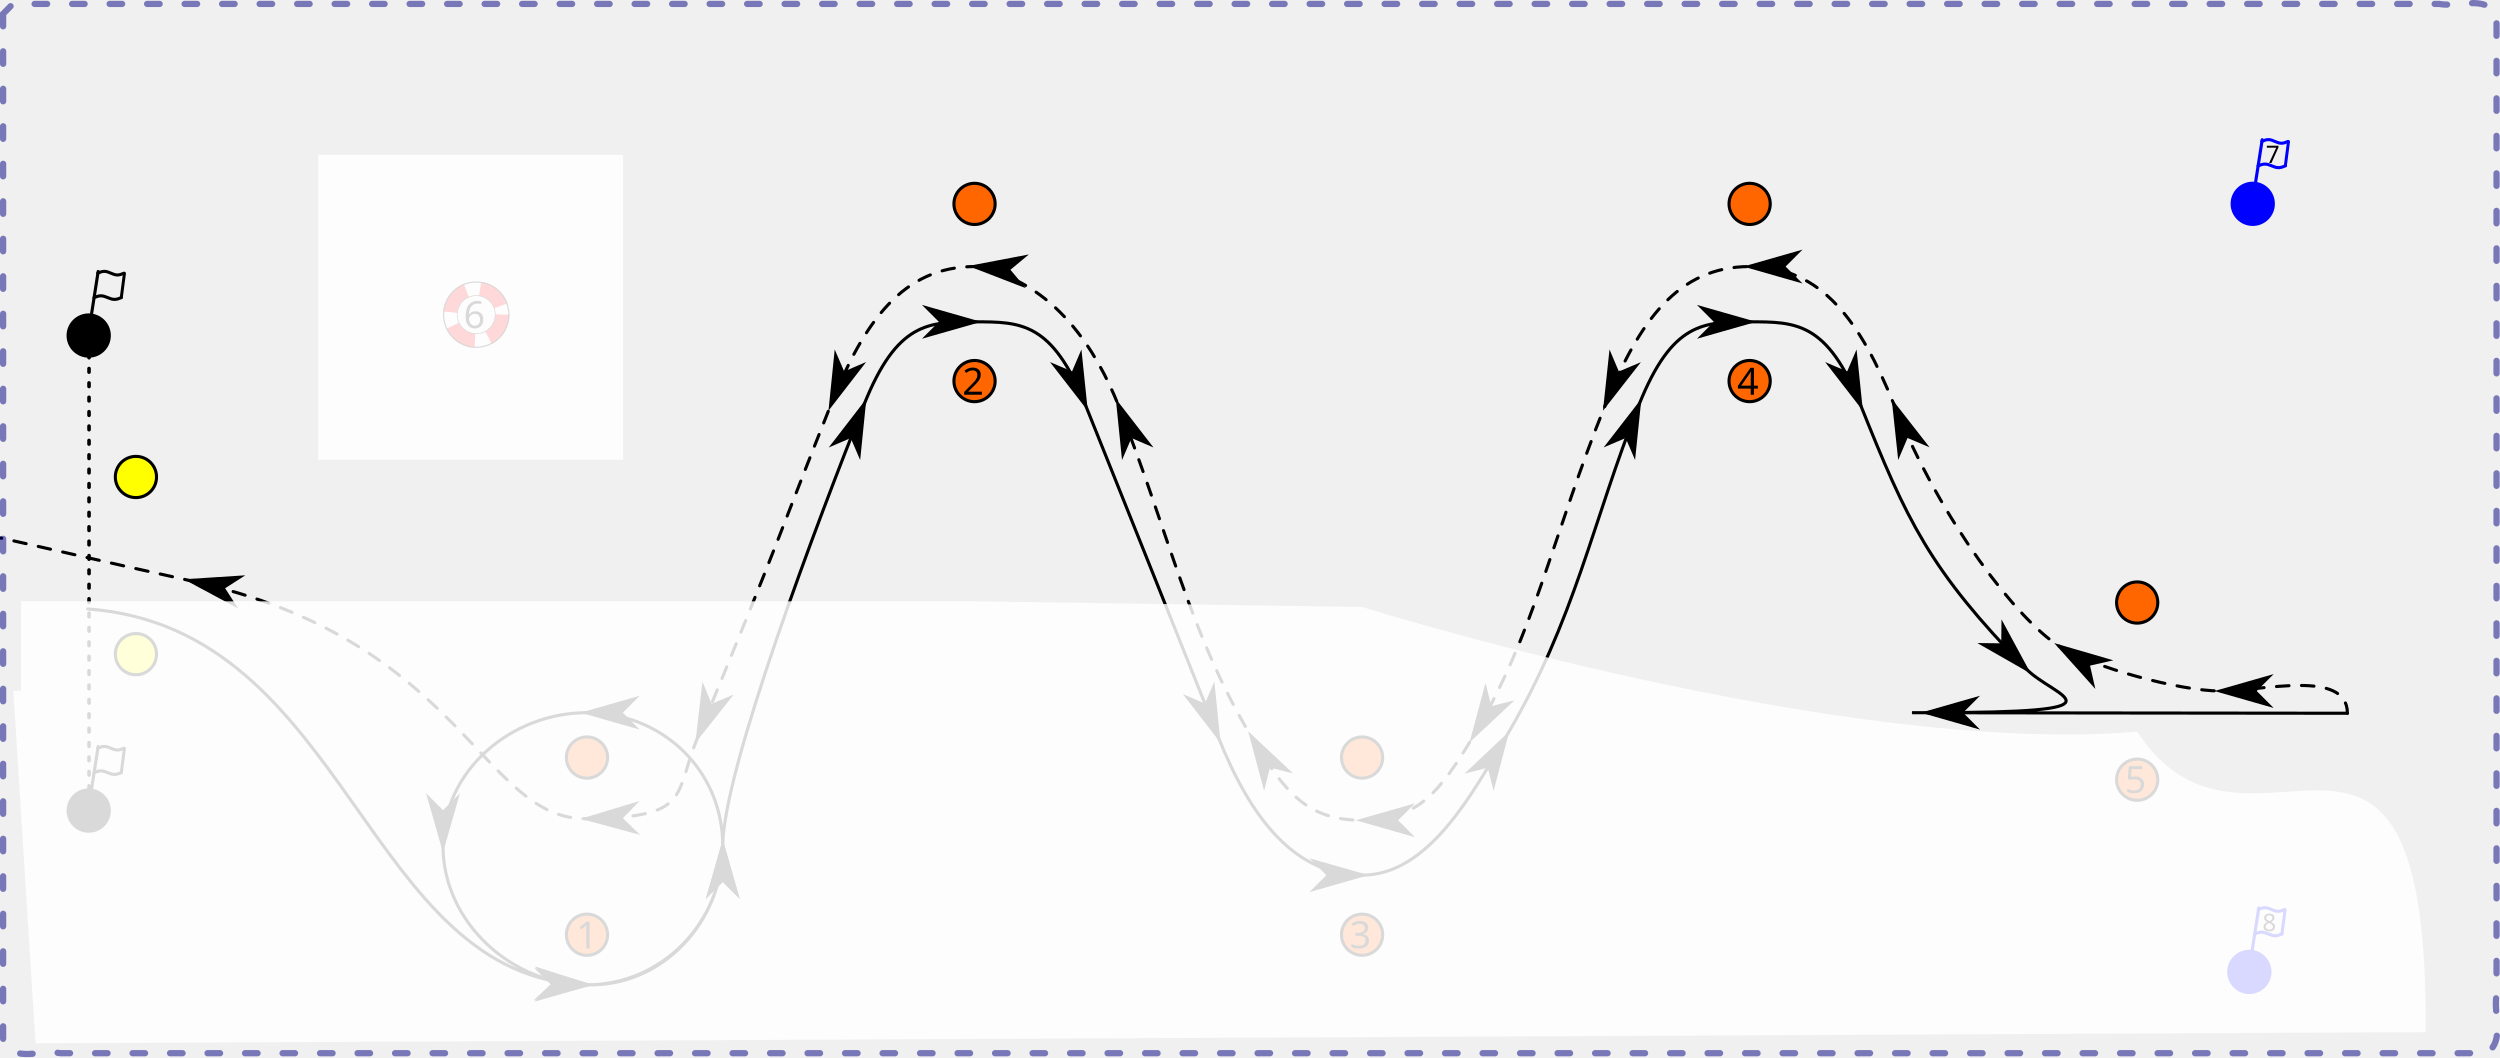
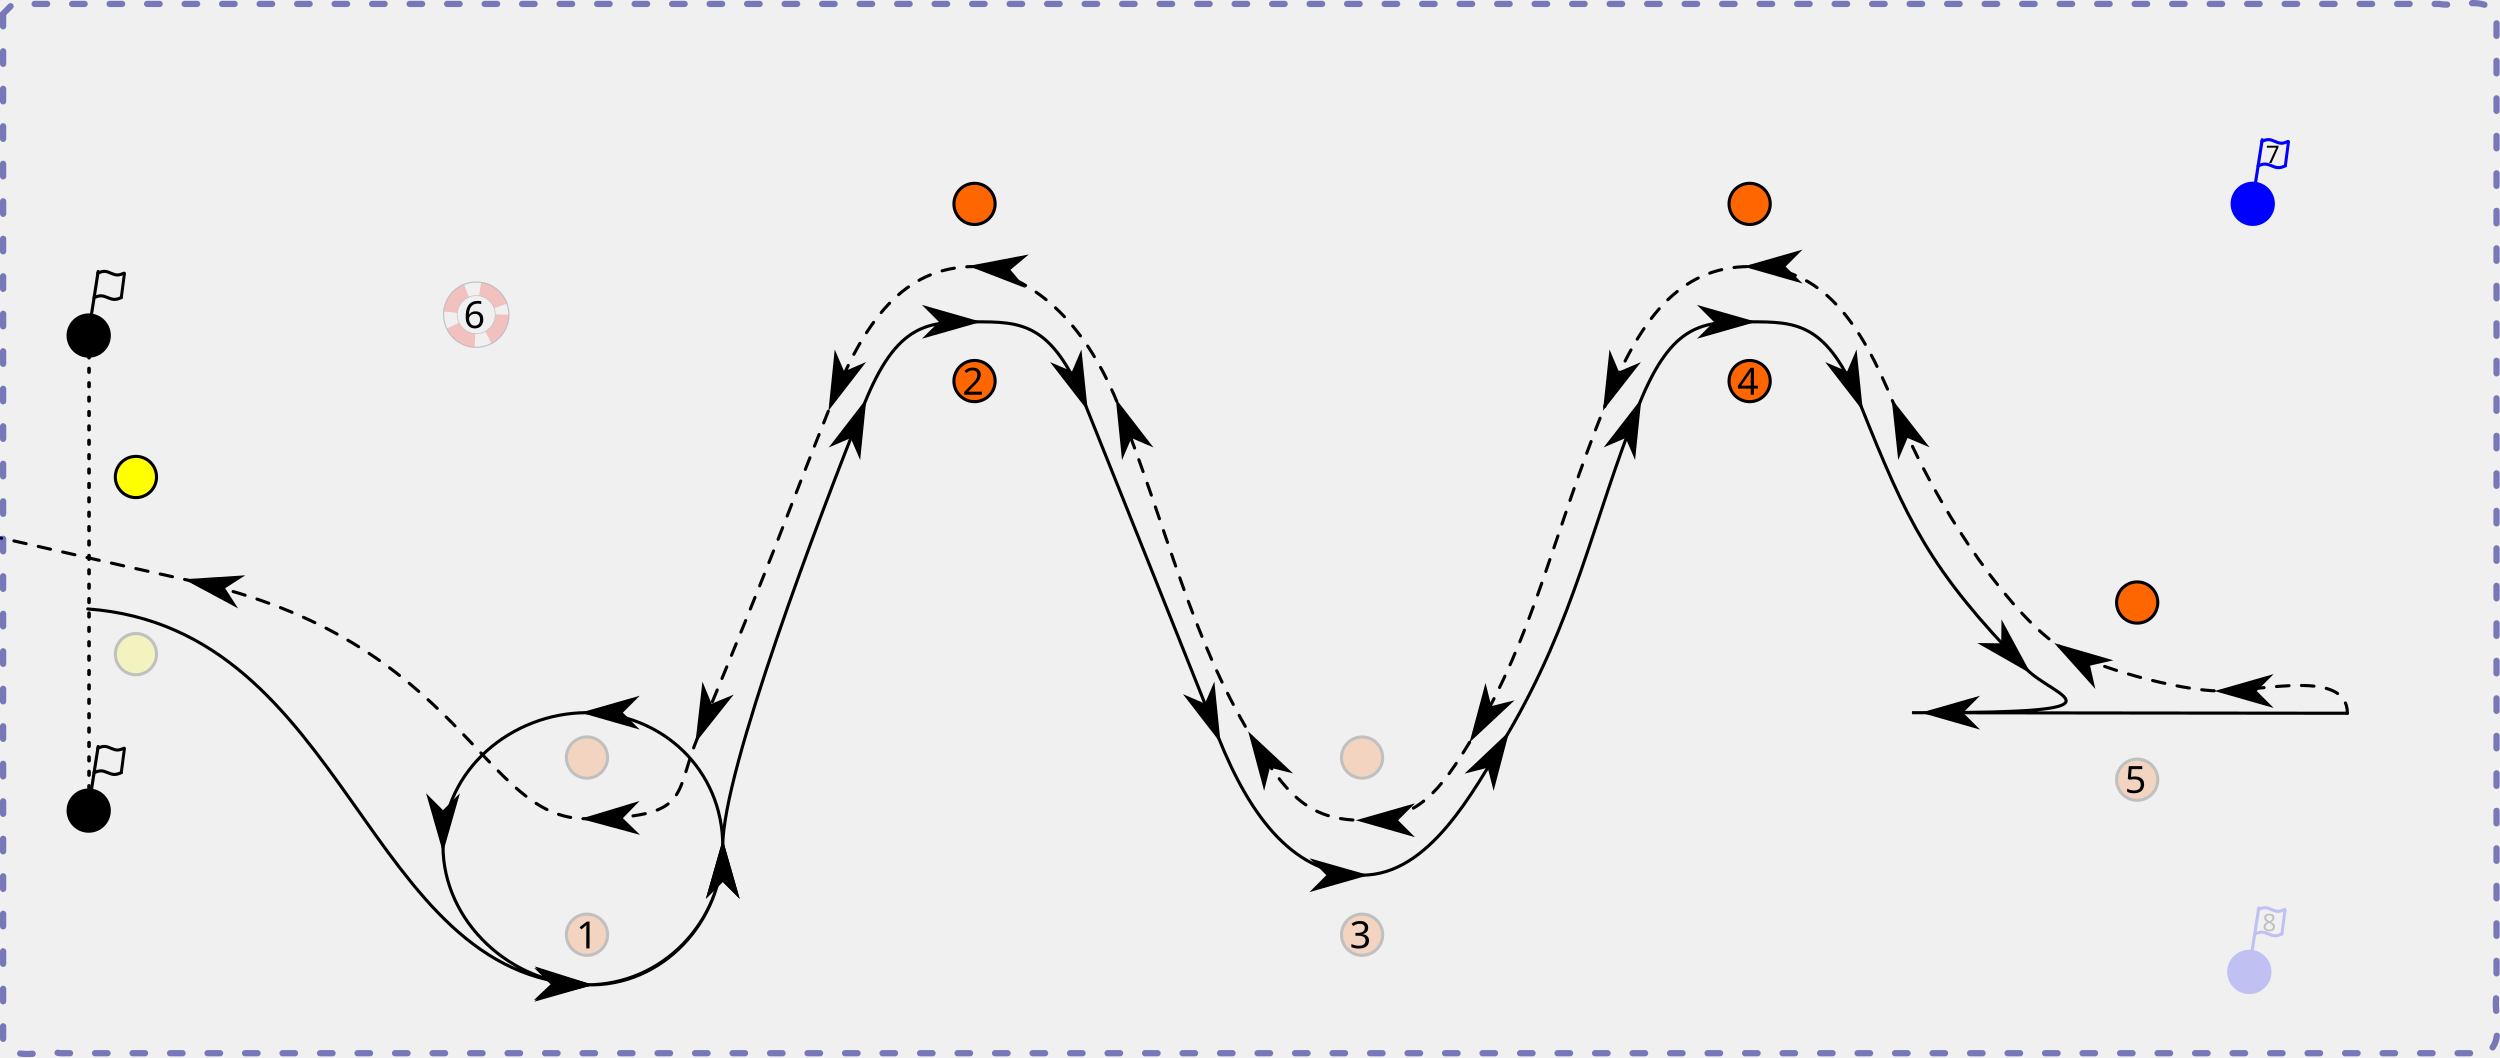
<svg xmlns="http://www.w3.org/2000/svg" version="1.0" id="svg3641" height="360.829" width="853.326" style="enable-background:new" xml:space="preserve">
  <defs id="arrows">
    <marker id="RazorWire" refX="0" refY="0" orient="auto" style="overflow:visible">
      <path id="path5527" style="fill:#34ff00;fill-opacity:1;fill-rule:evenodd;stroke:#34ff00;stroke-width:0.085pt;stroke-opacity:1" d="M 0.019,-0.632 V 0.595 L -6.621,2.568 H 9.113 L 2.979,0.595 V -0.632 L 9.166,-2.472 H -6.594 Z" />
    </marker>
    <marker orient="auto" refY="0" refX="0" id="Scissors" style="overflow:visible">
      <path id="schere" d="M 9.696,-3.847 C 8.661,-5.095 6.794,-5.052 5.4,-4.515 l -8.76,3.283 c -2.548,-1.394 -5.065,-0.995 -5.065,-1.673 0,-0.53 0.487,-0.414 0.414,-1.795 -0.07,-1.326 -1.454,-2.307 -2.763,-2.22 -1.309,-0.008 -2.666,0.995 -2.678,2.379 -0.098,1.393 1.074,2.688 2.461,2.779 1.624,0.242 4.499,-0.742 5.848,1.676 C -6.148,1.766 -7.931,1.771 -9.543,1.679 -10.882,1.602 -12.489,1.985 -13.128,3.301 c -0.617,1.261 -0.012,3.056 1.405,3.442 1.43,0.525 3.393,-0.138 3.733,-1.782 0.262,-1.267 -0.635,-1.862 -0.291,-2.322 0.26,-0.347 1.91,-0.146 4.85,-1.466 L 6.055,4.515 C 7.253,4.85 8.718,4.839 9.78,3.66 L -0.055,-0.057 Z M -9.832,-5.874 c 1.381,0.771 1.268,2.862 -0.167,3.268 -1.298,0.452 -2.956,-0.81 -2.542,-2.216 0.242,-1.154 1.764,-1.579 2.709,-1.052 z m 0.06,8.552 c 1.441,0.532 1.196,2.97 -0.269,3.298 -0.972,0.337 -2.361,-0.148 -2.459,-1.293 -0.189,-1.392 1.446,-2.65 2.728,-2.005 z" style="fill:#34ff00;fill-opacity:1;stroke:#34ff00;stroke-width:1.067;stroke-opacity:1" />
    </marker>
    <marker orient="auto" refY="0" refX="0" id="Legs" style="overflow:visible">
      <g id="g5494" transform="scale(-0.7)" style="fill:#34ff00;fill-opacity:1;stroke:#34ff00;stroke-opacity:1">
        <g id="g5496" transform="matrix(0,-1,-1,0,22.0892,22.73484)" style="fill:#34ff00;fill-opacity:1;stroke:#34ff00;stroke-opacity:1">
          <path id="path5498" d="m 22.636,22.054 c -7.371,5.036 -2.618,7.047 -6.23,14.339" style="fill:#34ff00;fill-opacity:1;fill-rule:evenodd;stroke:#34ff00;stroke-width:1.067pt;stroke-opacity:1" />
          <path id="path5500" d="m 22.825,21.918 c -1.451,8.904 3.772,9.355 4.805,14.747" style="fill:#34ff00;fill-opacity:1;fill-rule:evenodd;stroke:#34ff00;stroke-width:1.067pt;stroke-opacity:1" />
        </g>
        <path id="path5502" d="m -15.029,-7.181 -0.984,4.313 4.227,-1.305 z" style="fill:#34ff00;fill-opacity:1;fill-rule:evenodd;stroke:#34ff00;stroke-width:1.067pt;stroke-opacity:1" />
        <path id="path5504" d="m -16.23,4.861 1.999,3.946 2.418,-3.704 z" style="fill:#34ff00;fill-opacity:1;fill-rule:evenodd;stroke:#34ff00;stroke-width:1.067pt;stroke-opacity:1" />
      </g>
    </marker>
    <linearGradient id="linearGradient5477">
      <stop style="stop-color:#57e307;stop-opacity:1;" offset="0" id="stop5479" />
    </linearGradient>
    <marker style="overflow:visible" id="Arrow1Lend" refX="0" refY="0" orient="auto">
      <path style="fill-rule:evenodd;stroke:#000000;stroke-width:0.853pt;marker-start:none" d="M -10.667,0 -14.933,4.267 0,0 -14.933,-4.267 Z" id="path3104" />
    </marker>
    <marker style="overflow:visible" id="Arrow1Lstart" refX="0" refY="0" orient="auto">
      <path style="fill-rule:evenodd;stroke:#000000;stroke-width:0.853pt;marker-start:none" d="M 10.667,0 14.933,-4.267 0,0 14.933,4.267 Z" id="path3282" />
    </marker>
    <marker style="overflow:visible" id="Arrow1Lstart-7" refX="0" refY="0" orient="auto">
      <path style="fill-rule:evenodd;stroke:#000000;stroke-width:0.853pt;marker-start:none" d="M 10.667,0 14.933,-4.267 0,0 14.933,4.267 Z" id="path3282-4" />
    </marker>
    <marker style="overflow:visible" id="Arrow1Lend-6" refX="0" refY="0" orient="auto">
      <path style="fill-rule:evenodd;stroke:#000000;stroke-width:0.853pt;marker-start:none" d="M -10.667,0 -14.933,4.267 0,0 -14.933,-4.267 Z" id="path3104-0" />
    </marker>
  </defs>
  <g transform="translate(-215.4445,-435.3955)" style="display:inline" id="Parcours">
    <defs id="defs2076" />
    <g id="g1" />
    <g id="layer6" style="display:inline">
      <g transform="translate(18.94796,85.04597)" id="Zeitnahme" style="display:inline">
        <g id="g13156" transform="translate(-177.6378,-94.48819)">
          <path style="fill:#000000;fill-opacity:1;stroke:#000000;stroke-width:1.762" d="m 411.087,559.37 c 0,-3.685 -2.986,-6.678 -6.678,-6.678 -3.683,0 -6.678,2.987 -6.678,6.678 0,3.685 2.987,6.678 6.678,6.678 3.685,0 6.678,-2.987 6.678,-6.678 z" id="path13158" />
        </g>
        <g id="g13172" transform="translate(-177.6378,67.66194)">
          <path style="fill:#000000;fill-opacity:1;stroke:#000000;stroke-width:1.762" d="m 411.087,559.37 c 0,-3.685 -2.986,-6.678 -6.678,-6.678 -3.683,0 -6.678,2.987 -6.678,6.678 0,3.685 2.987,6.678 6.678,6.678 3.685,0 6.678,-2.987 6.678,-6.678 z" id="path13174" />
        </g>
        <path style="fill:none;stroke:#000000;stroke-width:1.228;stroke-linecap:round;stroke-linejoin:miter;stroke-miterlimit:4;stroke-dasharray:1.228, 3.684;stroke-dashoffset:0;stroke-opacity:1" d="m 226.886,466.315 c 0,23.379 0,46.759 0,70.138 0,19.991 0,67.885 0,87.271" id="path14169" />
      </g>
-       <g transform="translate(113.4362,157.2769)" id="Tor1" style="display:inline;fill:#ff6600">
+       <g transform="translate(113.4362,157.2769)" id="Tor1" opacity="0.2" style="display:inline;fill:#ff6600">
        <path style="fill:#ff6600;stroke:#000000;stroke-width:1.056" d="m 309.393,536.693 c 0,-3.883 -3.149,-7.032 -7.031,-7.032 -3.881,0 -7.031,3.148 -7.031,7.032 0,3.883 3.15,7.031 7.031,7.031 3.882,0 7.031,-3.147 7.031,-7.031 z" id="Tor1_innen" />
        <path style="fill:#ff6600;stroke:#000000;stroke-width:1.056" d="m 309.393,597.166 c 0,-3.883 -3.149,-7.032 -7.031,-7.032 -3.881,0 -7.031,3.148 -7.031,7.032 0,3.883 3.15,7.031 7.031,7.031 3.882,0 7.031,-3.147 7.031,-7.031 z" id="Tor1_aussen" />
      </g>
      <g transform="translate(226.8221,-31.69941)" id="Tor2" style="display:inline;fill:#ff6600">
        <path style="fill:#ff6600;stroke:#000000;stroke-width:1.056" d="m 328.291,536.693 c 0,-3.883 -3.149,-7.032 -7.031,-7.032 -3.881,0 -7.031,3.148 -7.031,7.032 0,3.883 3.15,7.031 7.031,7.031 3.882,0 7.031,-3.147 7.031,-7.031 z" id="Tor2_aussen" />
        <path style="fill:#ff6600;stroke:#000000;stroke-width:1.056" d="m 328.291,597.166 c 0,-3.883 -3.149,-7.032 -7.031,-7.032 -3.881,0 -7.031,3.148 -7.031,7.032 0,3.883 3.15,7.031 7.031,7.031 3.882,0 7.031,-3.147 7.031,-7.031 z" id="Tor2_innen" />
      </g>
-       <g transform="translate(340.2078,157.2769)" id="Tor3" style="display:inline;fill:#ff6600">
+       <g transform="translate(340.2078,157.2769)" id="Tor3" opacity="0.2" style="display:inline;fill:#ff6600">
        <path style="fill:#ff6600;stroke:#000000;stroke-width:1.056" d="m 347.189,536.693 c 0,-3.883 -3.149,-7.032 -7.031,-7.032 -3.881,0 -7.031,3.148 -7.031,7.032 0,3.883 3.15,7.031 7.031,7.031 3.882,0 7.031,-3.147 7.031,-7.031 z" id="Tor3_innen" />
        <path style="fill:#ff6600;stroke:#000000;stroke-width:1.056" d="m 347.189,597.166 c 0,-3.883 -3.149,-7.032 -7.031,-7.032 -3.881,0 -7.031,3.148 -7.031,7.032 0,3.883 3.15,7.031 7.031,7.031 3.882,0 7.031,-3.147 7.031,-7.031 z" id="Tor3_aussen" />
      </g>
      <g transform="translate(453.5935,-31.69941)" id="Tor4" style="display:inline;fill:#ff6600">
        <path style="fill:#ff6600;stroke:#000000;stroke-width:1.056" d="m 366.086,536.693 c 0,-3.883 -3.149,-7.032 -7.031,-7.032 -3.881,0 -7.031,3.148 -7.031,7.032 0,3.883 3.15,7.031 7.031,7.031 3.882,0 7.031,-3.147 7.031,-7.031 z" id="Tor4_aussen" />
        <path style="fill:#ff6600;stroke:#000000;stroke-width:1.056" d="m 366.086,597.166 c 0,-3.883 -3.149,-7.032 -7.031,-7.032 -3.881,0 -7.031,3.148 -7.031,7.032 0,3.883 3.15,7.031 7.031,7.031 3.882,0 7.031,-3.147 7.031,-7.031 z" id="Tor4_innen" />
      </g>
      <g transform="translate(566.9793,104.3635)" id="Tor5" style="display:inline;fill:#ff6600">
        <path style="fill:#ff6600;stroke:#000000;stroke-width:1.056" d="m 384.984,536.693 c 0,-3.883 -3.149,-7.032 -7.031,-7.032 -3.881,0 -7.031,3.148 -7.031,7.032 0,3.883 3.15,7.031 7.031,7.031 3.882,0 7.031,-3.147 7.031,-7.031 z" id="Tor5_oben" />
-         <path style="fill:#ff6600;stroke:#000000;stroke-width:1.056" d="m 384.984,597.166 c 0,-3.883 -3.149,-7.032 -7.031,-7.032 -3.881,0 -7.031,3.148 -7.031,7.032 0,3.883 3.15,7.031 7.031,7.031 3.882,0 7.031,-3.147 7.031,-7.031 z" id="Tor5_unten" />
+         <path style="fill:#ff6600;stroke:#000000;stroke-width:1.056" d="m 384.984,597.166 c 0,-3.883 -3.149,-7.032 -7.031,-7.032 -3.881,0 -7.031,3.148 -7.031,7.032 0,3.883 3.15,7.031 7.031,7.031 3.882,0 7.031,-3.147 7.031,-7.031 z" id="Tor5_unten" opacity="0.2" />
      </g>
-       <g transform="translate(18.94796,138.3793)" id="Schikane" style="display:inline">
+       <g transform="translate(18.94796,138.3793)" id="Schikane" opacity="0.2" style="display:inline">
        <g style="fill:none" id="Ring">
          <ellipse id="path8826" style="fill:none;stroke:#ff0000;stroke-width:4.821;stroke-linecap:butt;stroke-linejoin:round;stroke-miterlimit:4;stroke-dasharray:9.643, 4.821;stroke-dashoffset:0;stroke-opacity:1" cx="359.055" cy="404.409" rx="8.928" ry="8.928" />
          <ellipse style="display:inline;fill:none;stroke:#000000;stroke-width:0.229;stroke-linecap:round;stroke-linejoin:round;stroke-miterlimit:4;stroke-dasharray:none;stroke-dashoffset:0;stroke-opacity:1" id="path3620" cx="359.055" cy="404.409" rx="6.5" ry="6.5" />
          <ellipse style="display:inline;fill:none;stroke:#000000;stroke-width:0.393;stroke-linecap:round;stroke-linejoin:round;stroke-miterlimit:4;stroke-dasharray:none;stroke-dashoffset:0;stroke-opacity:1" id="path2733" cx="359.055" cy="404.409" rx="11.142" ry="11.142" />
        </g>
      </g>
      <g transform="translate(-40.52031,61.51377)" id="Start+Ziel" style="display:inline">
        <path style="fill:#ffff00;stroke:#000000;stroke-width:1.056" d="m 309.393,536.693 c 0,-3.883 -3.149,-7.032 -7.031,-7.032 -3.881,0 -7.031,3.148 -7.031,7.032 0,3.883 3.15,7.031 7.031,7.031 3.882,0 7.031,-3.147 7.031,-7.031 z" id="Tor1_innen-7" />
-         <path style="fill:#ffff00;stroke:#000000;stroke-width:1.056" d="m 309.393,597.166 c 0,-3.883 -3.149,-7.032 -7.031,-7.032 -3.881,0 -7.031,3.148 -7.031,7.032 0,3.883 3.15,7.031 7.031,7.031 3.882,0 7.031,-3.147 7.031,-7.031 z" id="Tor1_aussen-3" />
+         <path style="fill:#ffff00;stroke:#000000;stroke-width:1.056" d="m 309.393,597.166 c 0,-3.883 -3.149,-7.032 -7.031,-7.032 -3.881,0 -7.031,3.148 -7.031,7.032 0,3.883 3.15,7.031 7.031,7.031 3.882,0 7.031,-3.147 7.031,-7.031 z" id="Tor1_aussen-3" opacity="0.2" />
      </g>
    </g>
  </g>
  <g transform="translate(-215.4445,-435.3955)" style="display:inline" id="ParcoursLabel">
    <defs id="defs2832" />
    <g id="g3113" style="display:inline">
      <text xml:space="preserve" style="font-style:normal;font-weight:normal;font-size:12.8px;line-height:0%;font-family:'Arial Black';display:inline;fill:#000000;fill-opacity:1;stroke:none;stroke-width:1.067" x="373.691" y="547.37" id="text3034">
        <tspan id="tspan3032" x="373.691" y="547.37" style="font-size:12.8px;line-height:1.25;stroke-width:1.067">6</tspan>
      </text>
      <text xml:space="preserve" style="font-style:normal;font-weight:normal;font-size:12.8px;line-height:0%;font-family:'Arial Black';display:inline;fill:#000000;fill-opacity:1;stroke:none;stroke-width:1.067" x="412.13" y="759.102" id="text3038">
        <tspan id="tspan3036" x="412.13" y="759.102" style="font-size:12.8px;line-height:1.25;stroke-width:1.067">1</tspan>
      </text>
      <text xml:space="preserve" style="font-style:normal;font-weight:normal;font-size:12.8px;line-height:0%;font-family:'Arial Black';display:inline;fill:#000000;fill-opacity:1;stroke:none;stroke-width:1.067" x="808.383" y="570.125" id="text3042">
        <tspan id="tspan3040" x="808.383" y="570.125" style="font-size:12.8px;line-height:1.25;stroke-width:1.067">4</tspan>
      </text>
      <text xml:space="preserve" style="font-style:normal;font-weight:normal;font-size:12.8px;line-height:0%;font-family:'Arial Black';display:inline;fill:#000000;fill-opacity:1;stroke:none;stroke-width:1.067" x="940.704" y="706.032" id="text3046">
        <tspan id="tspan3044" x="940.704" y="706.032" style="font-size:12.8px;line-height:1.25;stroke-width:1.067">5</tspan>
      </text>
      <text xml:space="preserve" style="font-style:normal;font-weight:normal;font-size:12.8px;line-height:0%;font-family:'Arial Black';display:inline;fill:#000000;fill-opacity:1;stroke:none;stroke-width:1.067" x="676.131" y="759.024" id="text3050">
        <tspan id="tspan3048" x="676.131" y="759.024" style="font-size:12.8px;line-height:1.25;stroke-width:1.067">3</tspan>
      </text>
      <g transform="translate(579.9631,-35.51099)" id="g3068" style="display:inline">
        <path id="path3052" d="m 411.087,540.472 c 0,-3.685 -2.986,-6.678 -6.678,-6.678 -3.683,0 -6.678,2.987 -6.678,6.678 0,3.685 2.987,6.678 6.678,6.678 3.685,0 6.678,-2.987 6.678,-6.678 z" style="fill:#0000ff;fill-opacity:1;stroke:#0000ff;stroke-width:1.762" />
        <g style="stroke:#0000ff" id="g3062">
          <path id="path3054" d="m 407.511,519.18 c 0.372,-0.161 0.745,-0.325 1.117,-0.438 0.372,-0.114 0.744,-0.181 1.117,-0.181 0.372,0 0.744,0.063 1.117,0.181 0.372,0.113 0.744,0.273 1.116,0.438 0.369,0.16 0.745,0.321 1.117,0.434 0.369,0.114 0.745,0.181 1.117,0.181 0.368,0 0.745,-0.064 1.117,-0.181 0.368,-0.113 0.744,-0.274 1.117,-0.434" style="fill:none;stroke:#0000ff;stroke-width:1.052;stroke-linecap:round;stroke-linejoin:round" />
          <path id="path3056" d="m 407.643,518.601 -2.7,17.3 v 0.258 0" style="fill:none;stroke:#0000ff;stroke-width:1.067;stroke-linecap:round;stroke-linejoin:round" />
          <path id="path3058" d="m 406.246,527.522 c 0.384,-0.158 0.775,-0.317 1.163,-0.429 0.383,-0.113 0.775,-0.179 1.163,-0.179 0.383,0 0.774,0.062 1.163,0.179 0.387,0.112 0.774,0.271 1.163,0.429 0.387,0.159 0.774,0.317 1.162,0.433 0.388,0.109 0.775,0.175 1.163,0.175 0.388,0 0.775,-0.062 1.163,-0.175 0.387,-0.112 0.775,-0.271 1.163,-0.433" style="fill:none;stroke:#0000ff;stroke-width:1.067;stroke-linecap:round;stroke-linejoin:round" />
          <path id="path3060" d="m 416.604,519.31 -1.039,7.969 v 0.12 0" style="fill:none;stroke:#0000ff;stroke-width:1.024;stroke-linecap:round" />
        </g>
        <text xml:space="preserve" style="font-style:normal;font-weight:normal;font-size:12.8px;line-height:0%;font-family:'Arial Black';fill:#000000;fill-opacity:1;stroke:none;stroke-width:1.067" x="408.873" y="526.543" id="text3066">
          <tspan id="tspan3064" x="408.873" y="526.543" style="font-size:8.242px;line-height:1.25;stroke-width:1.067">7</tspan>
        </text>
      </g>
      <text xml:space="preserve" style="font-style:normal;font-weight:normal;font-size:12.8px;line-height:0%;font-family:'Arial Black';display:inline;fill:#000000;fill-opacity:1;stroke:none;stroke-width:1.067" x="543.926" y="570.125" id="text3090">
        <tspan id="tspan3088" x="543.926" y="570.125" style="font-size:12.8px;line-height:1.25;stroke-width:1.067">2</tspan>
      </text>
      <g id="g3100">
        <path id="path3092" d="m 248.821,528.636 c 0.372,-0.161 0.745,-0.325 1.117,-0.438 0.372,-0.114 0.744,-0.181 1.117,-0.181 0.372,0 0.744,0.063 1.117,0.181 0.372,0.113 0.744,0.273 1.116,0.438 0.369,0.16 0.745,0.321 1.117,0.434 0.369,0.114 0.745,0.181 1.117,0.181 0.368,0 0.745,-0.064 1.117,-0.181 0.368,-0.113 0.744,-0.274 1.117,-0.434" style="display:inline;fill:none;stroke:#000000;stroke-width:1.052;stroke-linecap:round;stroke-linejoin:round" />
        <path id="path3094" d="m 248.953,528.057 -2.7,17.3 v 0.258 0" style="display:inline;fill:none;stroke:#000000;stroke-width:1.067;stroke-linecap:round;stroke-linejoin:round" />
        <path id="path3096" d="m 247.556,536.977 c 0.384,-0.158 0.775,-0.317 1.163,-0.429 0.383,-0.113 0.775,-0.179 1.163,-0.179 0.383,0 0.774,0.062 1.163,0.179 0.387,0.112 0.774,0.271 1.163,0.429 0.387,0.159 0.774,0.317 1.162,0.433 0.388,0.109 0.775,0.175 1.163,0.175 0.388,0 0.775,-0.062 1.163,-0.175 0.387,-0.112 0.775,-0.271 1.163,-0.433" style="display:inline;fill:none;stroke:#000000;stroke-width:1.067;stroke-linecap:round;stroke-linejoin:round" />
        <path id="path3098" d="m 257.914,528.766 -1.039,7.969 v 0.12 0" style="display:inline;fill:none;stroke:#000000;stroke-width:1.024;stroke-linecap:round" />
      </g>
      <g id="g3111">
        <path id="path3102" d="m 248.821,690.786 c 0.372,-0.161 0.745,-0.325 1.117,-0.438 0.372,-0.114 0.744,-0.181 1.117,-0.181 0.372,0 0.744,0.063 1.117,0.181 0.372,0.113 0.744,0.273 1.116,0.438 0.369,0.16 0.745,0.321 1.117,0.434 0.369,0.114 0.745,0.181 1.117,0.181 0.368,0 0.745,-0.064 1.117,-0.181 0.368,-0.113 0.744,-0.274 1.117,-0.434" style="display:inline;fill:none;stroke:#000000;stroke-width:1.052;stroke-linecap:round;stroke-linejoin:round" />
        <path id="path3105" d="m 248.953,690.207 -2.7,17.3 v 0.258 0" style="display:inline;fill:none;stroke:#000000;stroke-width:1.067;stroke-linecap:round;stroke-linejoin:round" />
        <path id="path3107" d="m 247.556,699.127 c 0.384,-0.158 0.775,-0.317 1.163,-0.429 0.383,-0.113 0.775,-0.179 1.163,-0.179 0.383,0 0.774,0.062 1.163,0.179 0.387,0.112 0.774,0.271 1.163,0.429 0.387,0.159 0.774,0.317 1.162,0.433 0.388,0.109 0.775,0.175 1.163,0.175 0.388,0 0.775,-0.062 1.163,-0.175 0.387,-0.112 0.775,-0.271 1.163,-0.433" style="display:inline;fill:none;stroke:#000000;stroke-width:1.067;stroke-linecap:round;stroke-linejoin:round" />
        <path id="path3109" d="m 257.914,690.916 -1.039,7.969 v 0.12 0" style="display:inline;fill:none;stroke:#000000;stroke-width:1.024;stroke-linecap:round" />
      </g>
    </g>
  </g>
-   <g transform="translate(363.3543,-208.7303)" id="SpeedbojeKlasse7" style="display:inline;enable-background:new">
+   <g transform="translate(363.3543,-208.7303)" id="SpeedbojeKlasse7" opacity="0.2" style="display:inline;enable-background:new">
    <path id="path2174" d="m 411.087,540.472 c 0,-3.685 -2.986,-6.678 -6.678,-6.678 -3.683,0 -6.678,2.987 -6.678,6.678 0,3.685 2.987,6.678 6.678,6.678 3.685,0 6.678,-2.987 6.678,-6.678 z" style="fill:#0000ff;fill-opacity:1;stroke:#0000ff;stroke-width:1.762" />
    <g style="fill:none;stroke:#0000ff" id="g2184">
      <path id="path2176" d="m 407.511,519.18 c 0.372,-0.161 0.745,-0.325 1.117,-0.438 0.372,-0.114 0.744,-0.181 1.117,-0.181 0.372,0 0.744,0.063 1.117,0.181 0.372,0.113 0.744,0.273 1.116,0.438 0.369,0.16 0.745,0.321 1.117,0.434 0.369,0.114 0.745,0.181 1.117,0.181 0.368,0 0.745,-0.064 1.117,-0.181 0.368,-0.113 0.744,-0.274 1.117,-0.434" style="fill:none;stroke:#0000ff;stroke-width:1.052;stroke-linecap:round;stroke-linejoin:round" />
      <path id="path2178" d="m 407.643,518.601 -2.7,17.3 v 0.258 0" style="fill:none;stroke:#0000ff;stroke-width:1.067;stroke-linecap:round;stroke-linejoin:round" />
      <path id="path2180" d="m 406.246,527.522 c 0.384,-0.158 0.775,-0.317 1.163,-0.429 0.383,-0.113 0.775,-0.179 1.163,-0.179 0.383,0 0.774,0.062 1.163,0.179 0.387,0.112 0.774,0.271 1.163,0.429 0.387,0.159 0.774,0.317 1.162,0.433 0.388,0.109 0.775,0.175 1.163,0.175 0.388,0 0.775,-0.062 1.163,-0.175 0.387,-0.112 0.775,-0.271 1.163,-0.433" style="fill:none;stroke:#0000ff;stroke-width:1.067;stroke-linecap:round;stroke-linejoin:round" />
      <path id="path2182" d="m 416.604,519.31 -1.039,7.969 v 0.12 0" style="fill:none;stroke:#0000ff;stroke-width:1.024;stroke-linecap:round" />
    </g>
    <text xml:space="preserve" style="font-style:normal;font-weight:normal;font-size:12.8px;line-height:0%;font-family:'Arial Black';fill:#000000;fill-opacity:1;stroke:none;stroke-width:1.067" x="408.873" y="526.543" id="text2188">
      <tspan id="tspan2186" x="408.873" y="526.543" style="font-size:8.242px;line-height:1.25;stroke-width:1.067">8</tspan>
    </text>
  </g>
  <g transform="translate(-215.4445,-435.3955)" style="display:inline" id="Klasse3">
    <text id="text3595" y="328.002" x="595.582" style="font-style:normal;font-weight:normal;font-size:12.8px;line-height:0%;font-family:Verdana;text-align:center;text-anchor:middle;display:inline;fill:#000000;fill-opacity:1;stroke:none;stroke-width:1.067" xml:space="preserve">
      <tspan style="font-weight:bold;font-size:38.4px;line-height:1.25;text-align:center;text-anchor:middle;stroke-width:1.067" y="328.002" x="595.582" id="tspan3597">DMYV-Jugend</tspan>
      <tspan id="tspan3599" style="font-weight:bold;font-size:38.4px;line-height:1.25;text-align:center;text-anchor:middle;stroke-width:1.067" y="376.002" x="595.582">Motorboot-Slalom</tspan>
      <tspan style="font-weight:bold;font-size:38.4px;line-height:1.25;text-align:center;text-anchor:middle;stroke-width:1.067" id="tspan3601" y="424.002" x="595.582">Klasse 3</tspan>
    </text>
    <text id="text3685" y="876.114" x="243.389" style="font-style:normal;font-weight:normal;font-size:12.8px;line-height:0%;font-family:Verdana;display:inline;fill:#000000;fill-opacity:1;stroke:none;stroke-width:1.067" xml:space="preserve">
      <tspan id="tspan3687" y="876.114" x="243.389" style="font-size:19.2px;line-height:1.25;stroke-width:1.067">Ablegen - Startlinie - schnelle Umkreisung des Tores 1 (Tor 1 bleibt an der Backbordseite!) -</tspan>
      <tspan id="tspan3689" y="900.114" x="243.389" style="font-size:19.2px;line-height:1.25;stroke-width:1.067">durch die Tore 2 - 3 - 4 - rückwärts durch das Tor 5 - vorwärts wieder</tspan>
      <tspan id="tspan3691" y="924.114" x="243.389" style="font-size:19.2px;line-height:1.25;stroke-width:1.067">in den Parcours durch die Tonnentore 5 - 4 - 3 - 2 - 1 - Ziellinie -</tspan>
      <tspan id="tspan3693" y="948.114" x="243.389" style="font-size:19.2px;line-height:1.25;stroke-width:1.067">anlegen und an der Klampe mit Kopfschlag belegen.</tspan>
    </text>
    <path id="path3695" d="m 169.627,612.629 c 24.841,0 48.479,7.397 110.708,20.952 93.712,20.413 99.414,81.799 135.48,81.265 36.065,-0.534 29.393,-7.578 37.833,-27.933 28.692,-69.192 27.586,-68.719 45.4,-113.367 11.297,-28.313 24.587,-47.167 49.1,-47.167 27.49,5.024 41.683,29.113 48.967,47.167 17.67,44.741 24.342,78.106 45.5,113.367 11.339,18.896 18.902,28.467 37.8,28.467 18.898,0 26.428,-9.571 37.767,-28.467 21.141,-35.231 27.177,-68.776 45.233,-113.367 11.465,-28.313 24.636,-47.167 49.267,-47.167 24.631,0 37.799,18.853 49.267,47.167 16.312,40.274 42.165,73.498 56.53,82.534 11.104,6.984 40.856,15.184 55.013,15.184 13.99,0 43.19,-7.596 43.19,7.587" style="display:inline;fill:none;stroke:#000000;stroke-width:1.067;stroke-linecap:round;stroke-linejoin:round;stroke-miterlimit:4;stroke-dasharray:4.267, 4.267;stroke-dashoffset:0;stroke-opacity:1;marker-start:none;marker-mid:url(#Arrow1Lstart);marker-end:none" />
    <path id="path3697" d="m 1016.681,678.851 c 0,0 -181.32,-0.198 -143.404,-0.198 71.653,0 43.372,-5.128 33.803,-14.92 -33.088,-33.861 -40.728,-50.553 -56.6,-90.187 -11.339,-28.313 -22.06,-28.3 -37.8,-28.3 -15.74,0 -26.461,-0.013 -37.8,28.3 -15.842,39.558 -21.656,73.302 -45.4,113.367 -11.287,19.045 -26.36,47.188 -49.067,47.2 -22.707,0.011 -37.81,-18.722 -49.167,-47.2 -17.25,-43.257 -29.469,-73.822 -45.333,-113.367 -11.358,-28.313 -22.031,-28.297 -37.767,-28.3 -15.736,-0.003 -26.516,-0.013 -37.8,28.3 -15.198,38.135 -48.2,124.727 -48.2,150.632 0,25.905 -20.632,47.369 -46.349,47.369 -25.717,0 -49.143,-21.463 -49.143,-47.369 0,-25.905 23.427,-45.525 49.143,-45.525 25.717,0 46.349,19.62 46.349,45.525 0,25.905 -20.643,48.116 -46.349,47.369 -76.153,-2.213 -81.002,-121.674 -170.394,-128.305" style="display:inline;fill:none;stroke:#000000;stroke-width:1.067;stroke-linecap:round;stroke-linejoin:round;stroke-miterlimit:4;stroke-dashoffset:0;stroke-opacity:1;marker-start:none;marker-mid:url(#Arrow1Lstart);marker-end:none" />
  </g>
  <g id="Export_Area" style="display:inline;opacity:1" transform="translate(-180.8124,-194.4877)">
    <path style="display:inline;opacity:0.5;fill:none;fill-opacity:1;fill-rule:nonzero;stroke:#000080;stroke-width:2.133;stroke-linecap:round;stroke-linejoin:miter;stroke-miterlimit:4;stroke-dasharray:4.267, 8.533;stroke-dashoffset:0;stroke-opacity:1" d="m 181.879,199.201 c 0,117.134 0,234.268 0,351.402 4.38,6.419 13.104,2.145 19.592,3.374 276.059,0 552.117,0 828.176,0 6.295,-4.466 2.103,-13.361 3.309,-19.977 0,-111.6 0,-223.2 0,-334.8 -4.38,-6.419 -13.104,-2.145 -19.592,-3.374 -276.059,0 -552.117,0 -828.176,0 -1.103,1.125 -2.206,2.25 -3.309,3.374 z" id="rect4816" />
-     <g id="Alcatraz_2" style="display:inline">
-       <path style="display:inline;opacity:0.85;fill:#ffffff;fill-opacity:1;fill-rule:nonzero;stroke:none;stroke-width:2.133;stroke-linecap:round;stroke-linejoin:miter;stroke-miterlimit:4;stroke-dasharray:4.267, 8.533;stroke-dashoffset:0;stroke-opacity:1" d="m 187.969,399.733 v 30.549 h -2.602 l 7.569,120.32 815.853,-3.817 c 0.895,-140.996 -60.538,-44.701 -98.484,-102.551 -101.724,8.455 -264.577,-42.571 -264.577,-42.571 L 513.375,399.733 Z" id="rect5805" />
-       <rect style="display:inline;opacity:0.85;fill:#ffffff;fill-opacity:1;fill-rule:nonzero;stroke:none;stroke-width:2.133;stroke-linecap:round;stroke-linejoin:miter;stroke-miterlimit:4;stroke-dasharray:4.267, 8.533;stroke-dashoffset:0;stroke-opacity:1" id="rect6021" width="104.066" height="104.066" x="289.434" y="247.354" />
-     </g>
    <g id="g2" />
+     <g id="g3" />
  </g>
</svg>
